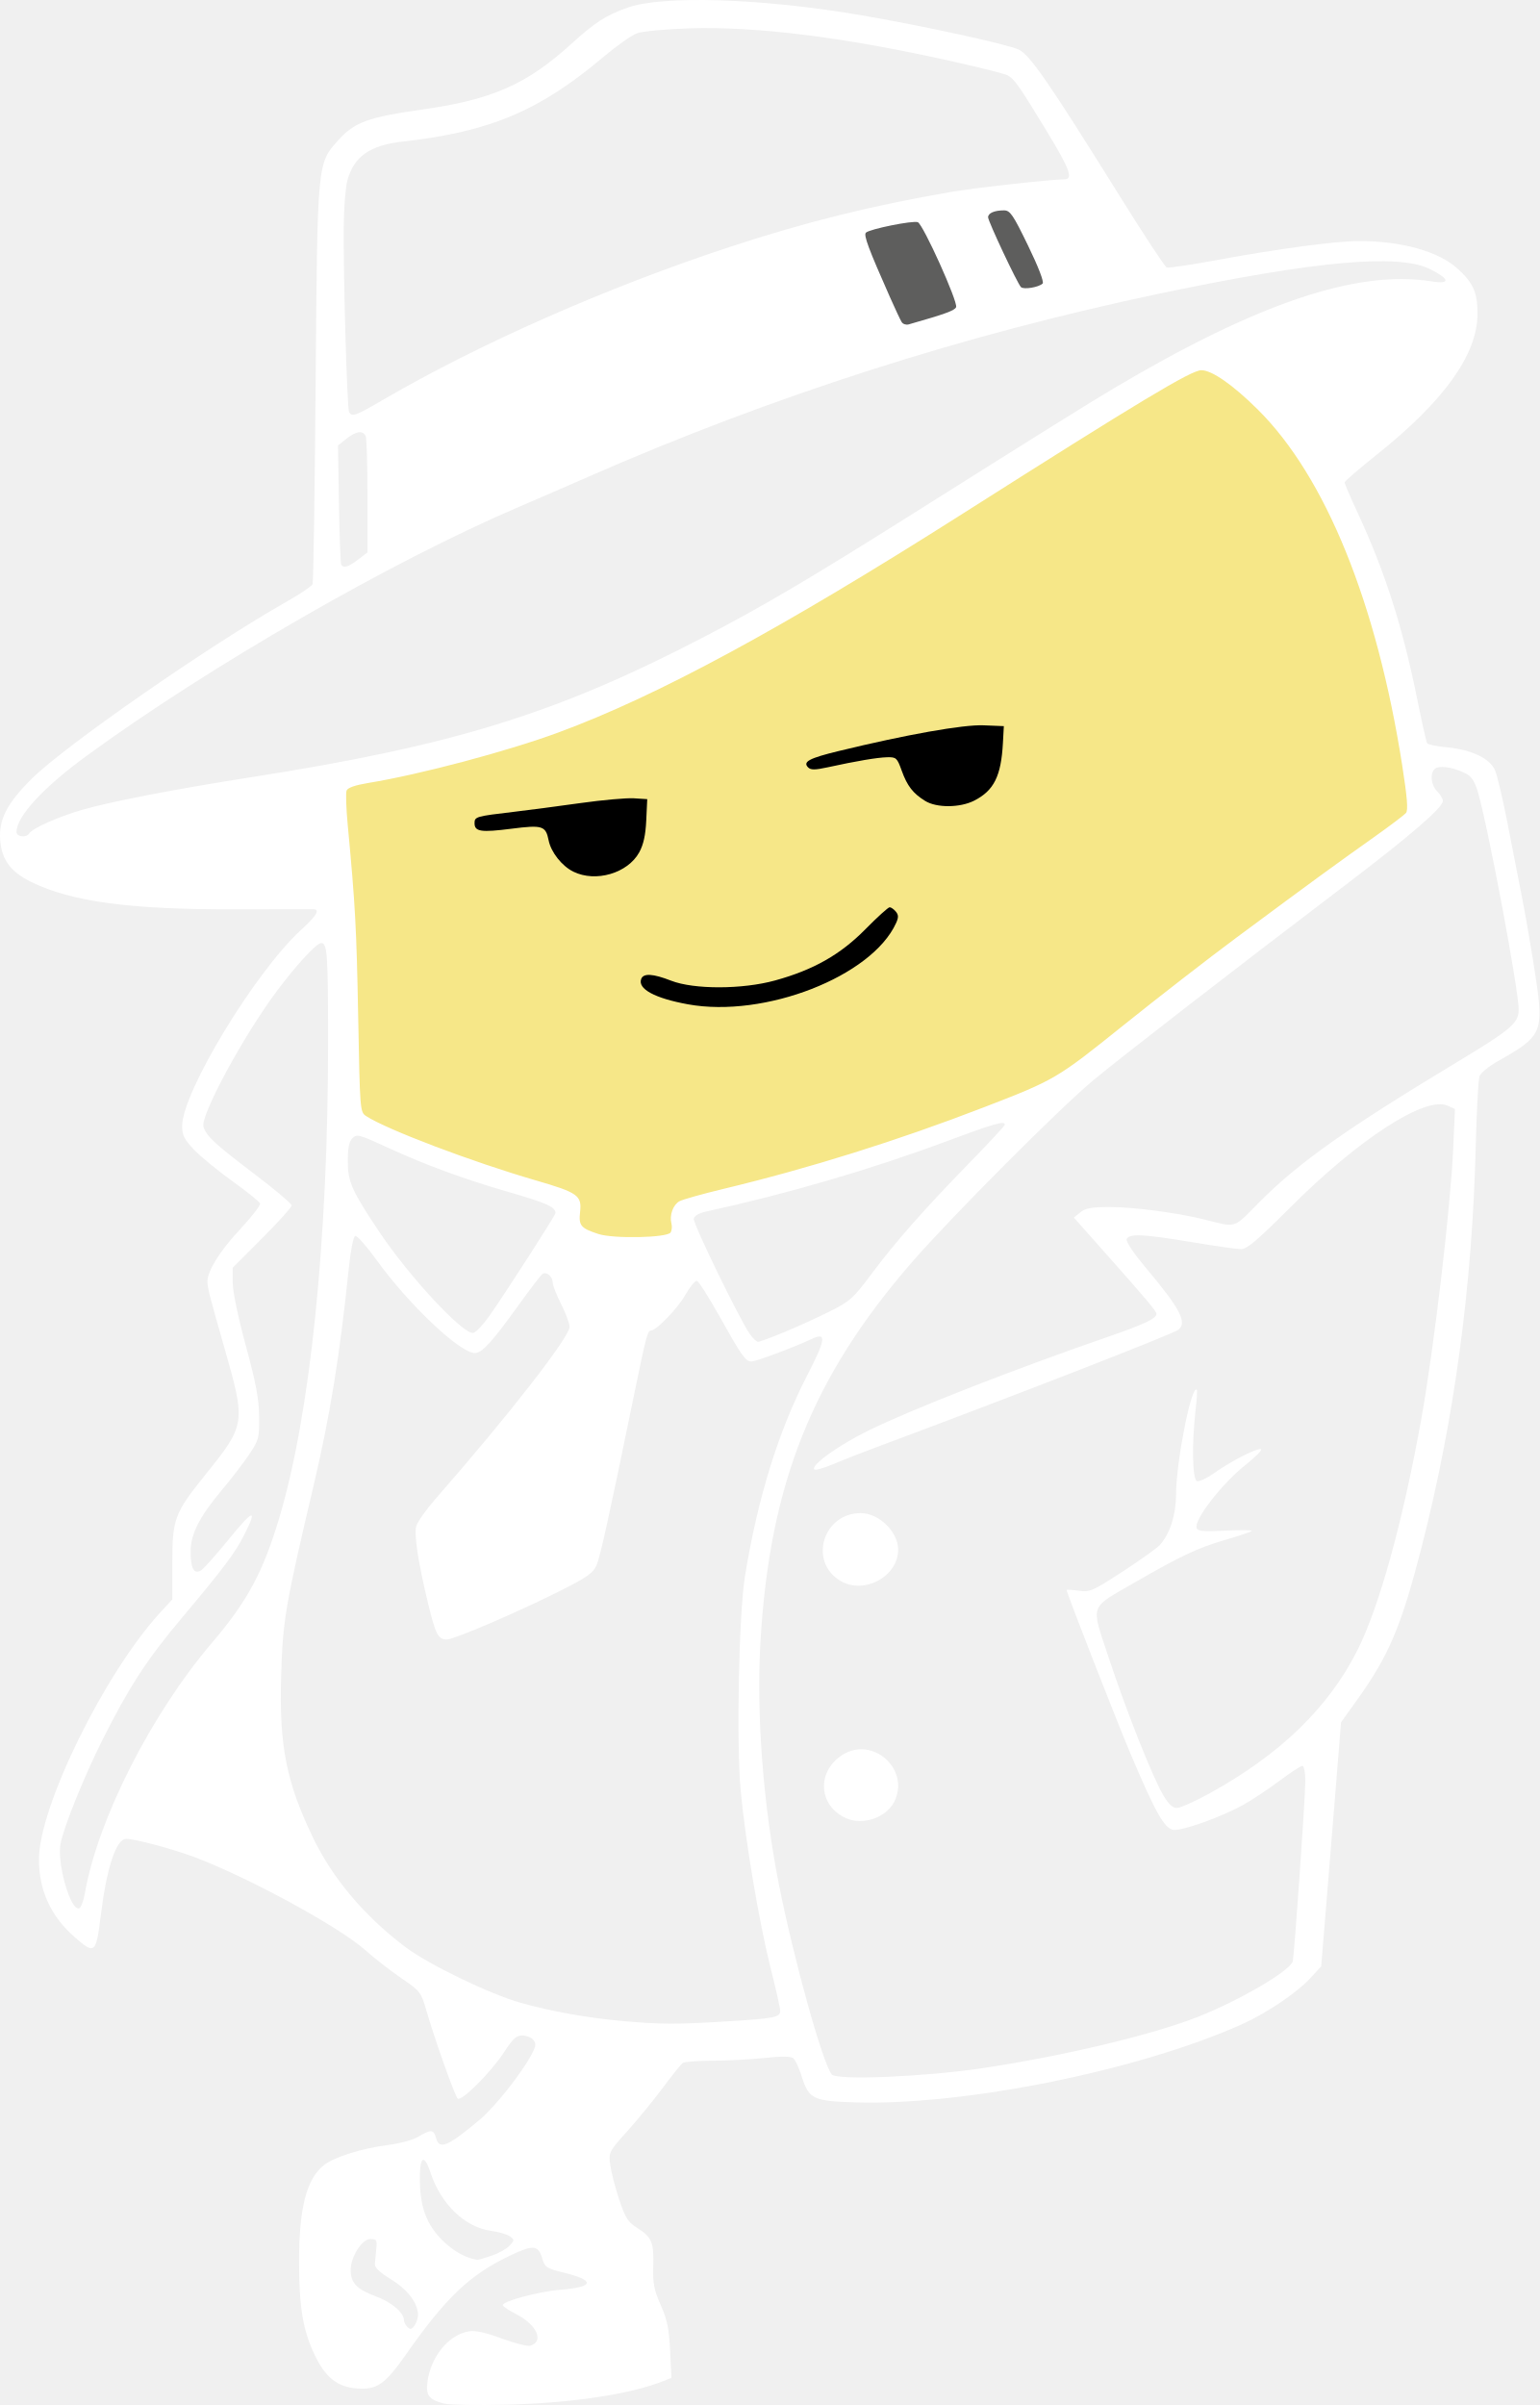
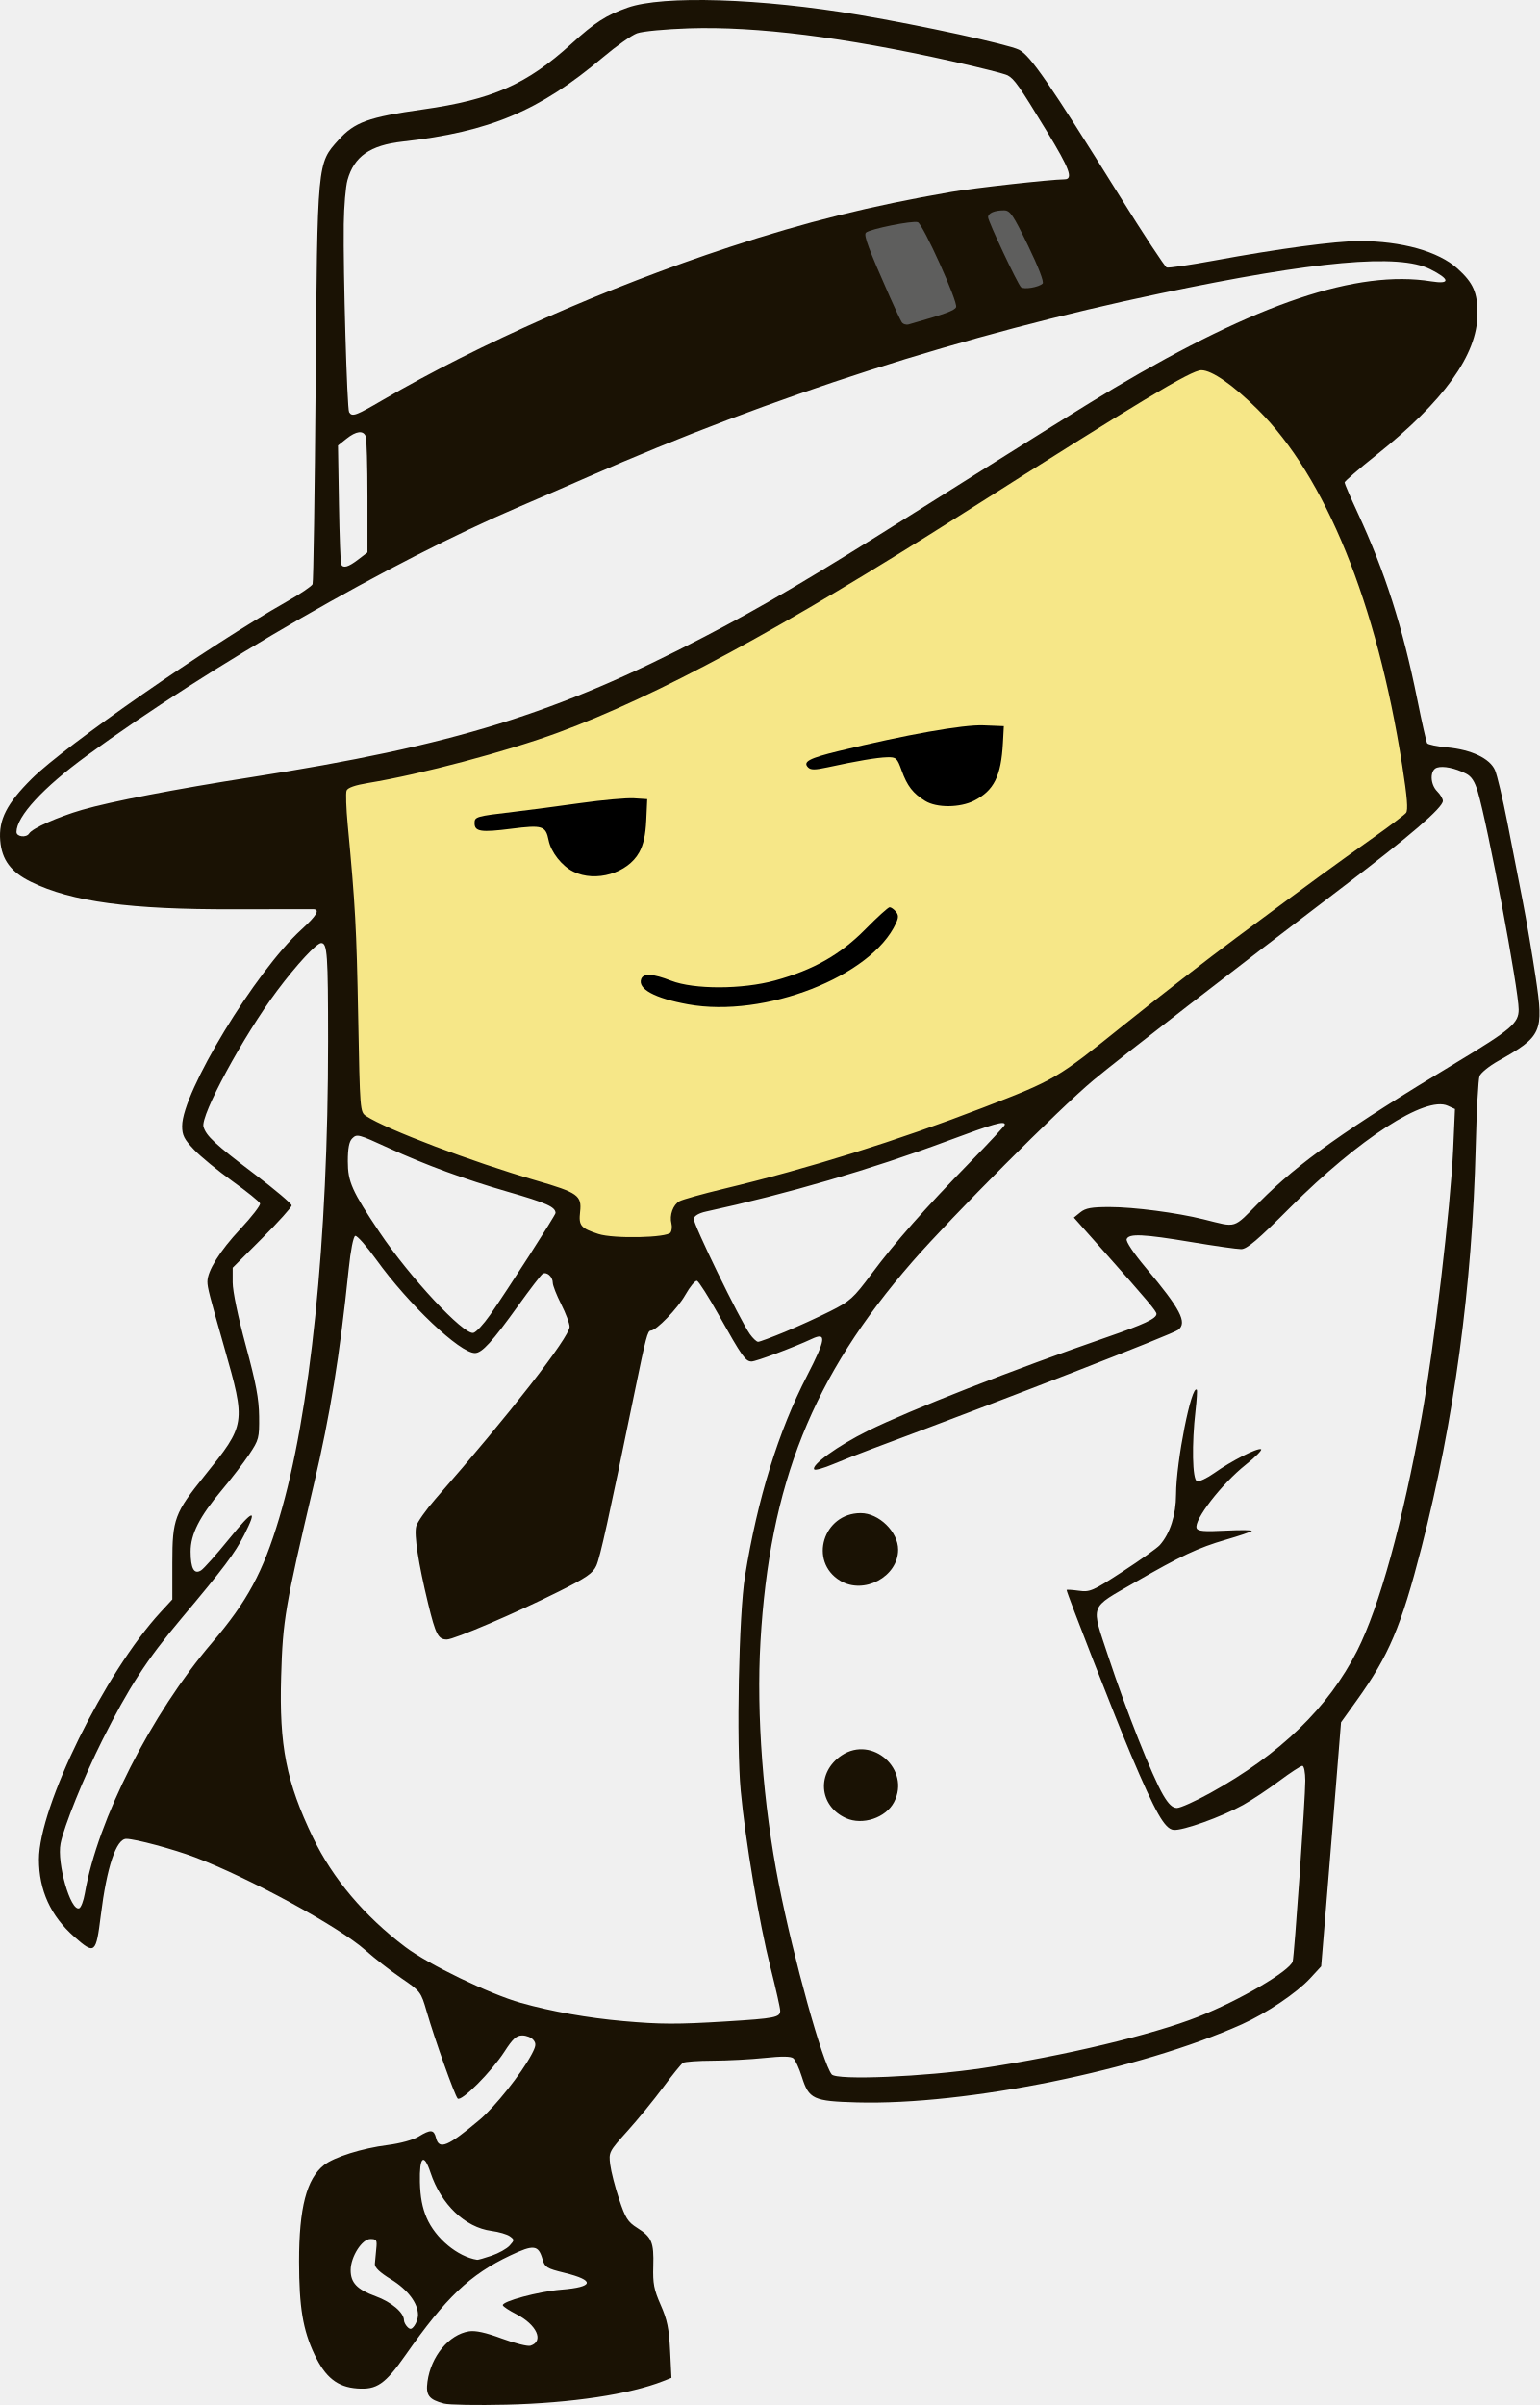
<svg xmlns="http://www.w3.org/2000/svg" version="1.1" id="svg1" width="731.059" height="1141.922" viewBox="0 0 731.059 1141.922">
  <defs id="defs1" />
  <g id="g1" transform="translate(1068.784,-2780.653)">
    <g id="g26" style="display:inline" transform="translate(-2088.077,-339.0831)">
      <path style="display:inline;fill:#f6e788;fill-opacity:1" d="m 1175.149,3487.11 c 0,0 7.008,53.214 8.955,80.329 1.947,27.115 2.724,82.36 2.724,82.36 0,0 30.088,16.196 47.301,22.805 17.213,6.609 55.98,16.848 55.98,16.848 v 15.677 c 0,0 16.155,8.22 26.498,8.977 10.343,0.757 35.561,-4.435 35.561,-4.435 l -5.739,-14.19 c 0,0 56.676,-14.258 85.605,-23.088 28.929,-8.83 86.977,-30.387 86.977,-30.387 0,0 59.509,-46.486 89.136,-69.317 29.628,-22.831 88.63,-67.666 88.63,-67.666 0,0 -13.858,-92.357 -29.7,-130.18 -15.842,-37.823 -67.352,-91.536 -67.352,-91.536 0,0 -49.014,25.685 -103.551,59.481 -54.537,33.797 -133.888,83.817 -167.656,99.392 -68.992,31.824 -153.37,44.931 -153.37,44.931 z" id="path26-9" />
-       <path style="display:inline;fill:#ffffff" d="m 1230.128,4260.984 c -7.192,-1.877 -8.733,-3.925 -7.842,-10.421 1.649,-12.031 10.18,-22.368 19.71,-23.883 3.078,-0.489 7.917,0.572 15.637,3.43 6.149,2.276 12.243,3.801 13.543,3.388 6.6,-2.095 3.02,-9.992 -6.801,-15.004 -3.257,-1.662 -6.095,-3.53 -6.305,-4.15 -0.631,-1.857 16.993,-6.595 27.688,-7.444 15.662,-1.244 16.267,-4.397 1.537,-8.007 -8.341,-2.044 -9.29,-2.625 -10.355,-6.341 -1.987,-6.929 -4.162,-7.191 -15.402,-1.858 -19.142,9.084 -30.521,19.913 -49.709,47.307 -9.67,13.806 -13.593,16.511 -22.947,15.821 -9.387,-0.693 -15.103,-5.241 -20.235,-16.101 -5.543,-11.732 -7.322,-22.44 -7.343,-44.205 -0.024,-25.373 3.574,-39.28 11.85,-45.789 4.812,-3.785 18.099,-7.963 30.19,-9.492 5.902,-0.746 12.102,-2.438 14.667,-4.001 5.795,-3.533 7.31,-3.421 8.323,0.615 1.46,5.819 5.543,4.122 20.685,-8.593 7.253,-6.091 19.851,-21.919 24.683,-31.011 2.155,-4.055 2.293,-5.205 0.837,-6.96 -0.96,-1.156 -3.321,-2.097 -5.248,-2.091 -2.796,0.01 -4.501,1.557 -8.445,7.667 -6.224,9.641 -20.585,24.023 -22.235,22.267 -1.43,-1.521 -10.865,-28.021 -14.728,-41.365 -2.678,-9.249 -2.896,-9.535 -12.038,-15.781 -5.121,-3.499 -12.812,-9.486 -17.091,-13.304 -12.376,-11.043 -55.474,-34.518 -81.031,-44.138 -10.256,-3.86 -28.294,-8.69 -32.456,-8.69 -4.802,0 -9.269,13.399 -12.107,36.317 -2.271,18.34 -2.816,18.777 -12.641,10.128 -11.146,-9.811 -16.731,-22.051 -16.731,-36.666 0,-25.099 31.275,-88.678 57.762,-117.425 l 5.571,-6.047 v -17.487 c 0,-20.648 1.079,-23.55 15.35,-41.285 19.592,-24.347 19.641,-24.673 9.322,-60.869 -7.069,-24.793 -8.005,-28.442 -8.005,-31.203 0,-5.179 5.887,-14.61 15.613,-25.009 5.444,-5.822 9.666,-11.286 9.38,-12.142 -0.285,-0.856 -6.176,-5.609 -13.089,-10.563 -6.914,-4.954 -15.12,-11.689 -18.237,-14.967 -4.706,-4.95 -5.667,-6.854 -5.667,-11.232 0,-16.041 34.694,-73.236 56.529,-93.193 7.361,-6.727 9.077,-9.616 5.804,-9.769 -0.917,-0.043 -17.867,-0.026 -37.667,0.038 -49.478,0.16 -77.152,-3.574 -96.416,-13.006 -9.59,-4.696 -13.879,-10.447 -14.64,-19.636 -0.818,-9.862 3.118,-17.578 14.966,-29.341 15.855,-15.741 84.311,-63.291 121.037,-84.073 6.388,-3.615 11.932,-7.356 12.321,-8.315 0.389,-0.959 1.041,-43.559 1.449,-94.667 0.849,-106.341 0.722,-104.971 10.829,-116.212 7.631,-8.487 14.215,-10.877 39.999,-14.515 32.974,-4.653 49.495,-11.937 70.544,-31.099 11.256,-10.247 16.41,-13.569 26.776,-17.257 16.633,-5.918 63.425,-4.447 109.915,3.455 29.972,5.095 70.7,13.957 75.887,16.513 5.365,2.644 14.314,15.629 47.666,69.168 11.527,18.504 21.66,33.913 22.517,34.242 0.857,0.329 11.067,-1.158 22.688,-3.305 30.134,-5.566 57.559,-9.249 68.785,-9.238 20.144,0.021 37.59,4.906 46.605,13.051 7.548,6.819 9.57,11.439 9.511,21.729 -0.11,19.191 -15.985,41.283 -47.973,66.761 -8.323,6.629 -15.133,12.517 -15.133,13.085 0,0.568 2.745,6.947 6.101,14.176 13.104,28.233 21.449,54.324 28.41,88.826 2.179,10.8 4.286,20.162 4.683,20.803 0.396,0.641 4.719,1.54 9.606,1.996 11.392,1.064 20.136,5.218 22.593,10.732 1.021,2.291 3.672,13.465 5.893,24.832 2.22,11.367 5.498,28.167 7.284,37.333 1.786,9.167 4.568,25.501 6.181,36.299 3.892,26.043 3.019,27.985 -17.854,39.708 -4.274,2.4 -8.243,5.63 -8.82,7.178 -0.577,1.548 -1.392,16.614 -1.811,33.481 -1.651,66.532 -10.234,129.952 -25.768,190.42 -9.608,37.398 -15.461,51.23 -30.617,72.355 l -7.572,10.553 -2.412,30.003 c -1.327,16.502 -3.448,42.577 -4.714,57.944 l -2.302,27.942 -5.257,5.703 c -6.321,6.857 -20.751,16.569 -32.354,21.775 -48.601,21.806 -131.003,38.529 -182.857,37.109 -20.735,-0.568 -22.787,-1.522 -26.141,-12.164 -1.274,-4.043 -3.089,-7.992 -4.032,-8.774 -1.185,-0.984 -5.396,-1.036 -13.644,-0.168 -6.561,0.69 -17.63,1.275 -24.596,1.299 -6.967,0.024 -13.349,0.485 -14.182,1.024 -0.833,0.539 -5.072,5.78 -9.419,11.646 -4.347,5.867 -11.95,15.167 -16.894,20.667 -8.836,9.829 -8.977,10.103 -8.236,16 0.415,3.3 2.308,10.68 4.207,16.4 2.99,9.003 4.144,10.836 8.598,13.647 6.957,4.392 7.981,6.831 7.645,18.206 -0.243,8.213 0.313,11.112 3.534,18.414 3.083,6.989 3.946,11.176 4.461,21.633 l 0.639,12.966 -3.843,1.521 c -15.886,6.285 -43.702,10.469 -74.51,11.206 -13.933,0.333 -27.28,0.098 -29.659,-0.522 z m -12.341,-42.078 c 0,-5.59 -4.875,-12.024 -12.798,-16.893 -5.367,-3.298 -7.812,-5.63 -7.692,-7.333 0.097,-1.374 0.397,-4.598 0.667,-7.165 0.442,-4.205 0.165,-4.667 -2.8,-4.667 -3.969,0 -9.32,8.411 -9.354,14.703 -0.033,6.061 2.994,9.247 11.855,12.478 7.513,2.74 13.457,7.774 13.457,11.399 0,0.854 0.742,2.296 1.649,3.202 1.31,1.31 1.995,1.175 3.333,-0.655 0.926,-1.267 1.685,-3.548 1.685,-5.07 z m 34.961,-28.137 c 3.357,-1.144 7.205,-3.298 8.553,-4.787 2.33,-2.575 2.336,-2.792 0.11,-4.419 -1.287,-0.941 -5.239,-2.096 -8.783,-2.566 -12.497,-1.658 -23.887,-12.565 -28.909,-27.684 -3.176,-9.563 -5.316,-7.636 -5.031,4.531 0.164,7.003 1.131,12.137 3.186,16.913 4.206,9.778 14.694,18.502 24.008,19.971 0.419,0.066 3.509,-0.816 6.865,-1.959 z m 233.156,-89.054 c 38.518,-5.772 80.729,-15.836 102.362,-24.406 19.733,-7.817 43.346,-21.621 44.867,-26.229 0.751,-2.277 6.016,-77.634 6.001,-85.898 -0.01,-3.913 -0.62,-7 -1.388,-7 -0.756,0 -5.707,3.233 -11,7.184 -5.293,3.951 -12.997,9.065 -17.12,11.364 -10.115,5.641 -28.817,12.346 -33.06,11.852 -4.231,-0.492 -8.462,-7.952 -20.201,-35.613 -6.903,-16.265 -30.576,-76.873 -30.576,-78.28 0,-0.251 2.575,-0.104 5.723,0.328 5.405,0.741 6.573,0.231 21,-9.167 8.402,-5.473 16.294,-11.099 17.537,-12.501 4.863,-5.485 7.681,-14.268 7.711,-24.035 0.048,-15.666 7.373,-52.58 9.857,-49.671 0.253,0.296 -0.024,4.738 -0.616,9.871 -1.823,15.828 -1.493,32.642 0.657,33.467 1.028,0.394 4.778,-1.354 8.333,-3.885 7.971,-5.675 20.184,-11.898 22.097,-11.26 0.782,0.261 -2.48,3.578 -7.248,7.372 -11.413,9.082 -24.762,26.328 -23.308,30.115 0.554,1.444 3.473,1.692 13.813,1.174 7.211,-0.361 12.774,-0.293 12.363,0.15 -0.411,0.444 -5.989,2.325 -12.396,4.182 -13.015,3.772 -21.361,7.688 -43.008,20.185 -22.096,12.755 -21.084,9.9 -12.609,35.577 8.326,25.225 20.767,56.621 25.924,65.421 2.568,4.382 4.468,6.169 6.559,6.169 1.619,0 8.745,-3.205 15.835,-7.122 33.184,-18.335 56.07,-40.496 69.752,-67.544 10.523,-20.803 21.699,-61.276 30.559,-110.667 5.92,-33.004 13.794,-99.846 15.031,-127.602 l 0.844,-18.935 -3.427,-1.561 c -10.527,-4.796 -42.069,15.569 -74.792,48.291 -15.547,15.546 -20.568,19.807 -23.333,19.803 -1.938,0 -12.492,-1.503 -23.454,-3.333 -23.001,-3.841 -29.836,-4.156 -30.884,-1.423 -0.434,1.131 3.282,6.685 9.143,13.667 16.397,19.532 19.753,25.964 15.339,29.399 -2.705,2.105 -80.912,32.501 -145.385,56.506 -5.712,2.127 -14.027,5.399 -18.478,7.273 -4.451,1.873 -8.478,3.011 -8.948,2.529 -1.853,-1.9 11.19,-11.308 25.454,-18.359 20.042,-9.908 69.071,-29.109 113.69,-44.524 17.481,-6.039 23.333,-8.794 23.333,-10.983 0,-1.299 -4.074,-6.138 -25.279,-30.026 l -13.945,-15.71 3.093,-2.505 c 2.462,-1.994 5.306,-2.503 13.945,-2.497 11.457,0.01 31.785,2.666 44.555,5.826 16.143,3.994 13.683,4.758 26.598,-8.254 18.509,-18.648 41.001,-34.582 93.426,-66.189 26.13,-15.754 29.607,-18.711 29.607,-25.177 0,-9.386 -14.626,-87.278 -19.419,-103.418 -1.463,-4.926 -3.001,-7.276 -5.63,-8.6 -5.189,-2.613 -10.779,-3.764 -13.731,-2.827 -3.447,1.094 -3.38,7.804 0.113,11.297 1.467,1.467 2.667,3.498 2.667,4.514 0,3.193 -15.675,16.68 -47.368,40.755 -50.885,38.654 -105.91,81.264 -118.632,91.865 -16.12,13.433 -67.242,64.709 -85.94,86.2 -47.441,54.525 -67.777,105.408 -72.112,180.439 -1.986,34.367 1.254,77.152 8.699,114.894 7.001,35.491 20.802,85.169 25.145,90.514 2.339,2.879 44.165,1.139 71.658,-2.981 z m -64.896,-118.7 c -12.999,-5.855 -14.08,-21.785 -2.023,-29.816 14.507,-9.662 32.869,6.717 24.871,22.184 -3.873,7.49 -14.949,11.19 -22.848,7.632 z m -2.822,-112.779 c -15.016,-9.156 -7.998,-32.054 9.824,-32.054 8.663,0 17.778,8.887 17.778,17.333 0,12.884 -16.33,21.593 -27.602,14.721 z m -53.898,209.281 c 23.032,-1.417 25.503,-1.911 25.491,-5.092 0,-1.234 -2.064,-10.385 -4.575,-20.336 -5.404,-21.41 -11.991,-60.477 -14.185,-84.127 -2.105,-22.689 -0.886,-83.761 2.031,-101.78 5.981,-36.944 15.842,-68.794 29.495,-95.273 8.94,-17.338 9.391,-20.788 2.278,-17.451 -8.405,3.943 -26.509,10.724 -28.631,10.724 -2.876,0 -4.527,-2.333 -15.494,-21.889 -4.901,-8.739 -9.589,-16.115 -10.417,-16.391 -0.829,-0.276 -3.338,2.742 -5.575,6.707 -3.602,6.382 -13.779,16.907 -16.349,16.907 -1.542,0 -2.329,2.993 -7.829,29.805 -12.244,59.688 -16.236,77.772 -18.065,81.834 -1.605,3.562 -4.651,5.663 -17.641,12.166 -20.437,10.231 -49.908,22.862 -53.342,22.862 -4.107,0 -5.336,-2.356 -8.895,-17.054 -4.659,-19.242 -6.702,-32.489 -5.655,-36.663 0.497,-1.981 4.644,-7.872 9.214,-13.091 34.664,-39.583 63.655,-76.803 63.626,-81.688 -0.01,-1.56 -1.809,-6.372 -4,-10.692 -2.191,-4.32 -3.983,-8.897 -3.983,-10.17 0,-2.89 -2.947,-5.466 -4.841,-4.232 -0.78,0.508 -5.984,7.283 -11.565,15.055 -12.381,17.244 -17.211,22.536 -20.567,22.536 -7.146,0 -31.567,-23.137 -46.863,-44.399 -4.642,-6.452 -9.128,-11.505 -9.969,-11.228 -0.9,0.297 -2.176,6.766 -3.104,15.732 -4.275,41.327 -8.831,69.471 -16.573,102.368 -13.688,58.162 -14.724,64.249 -15.507,91.072 -0.961,32.945 2.437,50.157 15.089,76.454 9.384,19.503 24.38,37.276 43.898,52.026 10.944,8.27 40.076,22.356 54.795,26.494 14.629,4.113 31.776,7.166 48.674,8.667 17.607,1.564 25.638,1.588 49.032,0.149 z m -304.701,-60.768 c 6.026,-34.935 31.545,-85.245 60.359,-118.998 16.767,-19.641 24.232,-33.482 31.931,-59.204 14.784,-49.394 23.225,-131.708 23.212,-226.366 -0.01,-41.539 -0.365,-46.667 -3.275,-46.667 -2.196,0 -11.676,10.25 -20.964,22.667 -16.002,21.392 -36.511,59.316 -34.923,64.575 1.33,4.404 5.409,8.184 24.193,22.42 9.717,7.364 17.667,14.08 17.667,14.925 0,0.845 -6.3,7.843 -14,15.553 l -14,14.017 v 6.998 c 0,4.163 2.518,16.285 6.216,29.922 4.849,17.883 6.242,25.294 6.333,33.704 0.111,10.255 -0.118,11.131 -4.705,18 -2.652,3.971 -8.508,11.602 -13.014,16.958 -10.591,12.591 -14.837,20.966 -14.81,29.218 0.026,8.033 1.643,10.95 4.942,8.912 1.304,-0.806 7.321,-7.56 13.371,-15.01 11.489,-14.148 13.677,-14.707 7.116,-1.82 -4.442,8.725 -9.624,15.616 -29.898,39.757 -16.389,19.515 -24.898,32.62 -37.462,57.693 -8.693,17.348 -18.239,40.98 -19.819,49.065 -1.816,9.293 4.709,32.102 8.802,30.767 0.877,-0.286 2.105,-3.475 2.728,-7.087 z m 332.371,-266.6 c 6.244,-2.585 15.96,-7.016 21.591,-9.848 9.418,-4.735 10.985,-6.149 19.546,-17.634 11.341,-15.214 25.347,-31.088 46.988,-53.255 9.004,-9.223 16.371,-17.173 16.371,-17.667 0,-1.98 -5.117,-0.531 -27.263,7.724 -36.19,13.489 -75.929,25.112 -114.723,33.554 -3.261,0.71 -5.482,2.01 -5.739,3.36 -0.424,2.224 21.837,48.008 26.644,54.798 1.428,2.017 3.189,3.667 3.914,3.667 0.725,0 6.427,-2.115 12.671,-4.699 z m -140.012,-7.978 c 8.253,-11.833 31.178,-47.508 31.154,-48.481 -0.07,-2.898 -4.333,-4.794 -22.719,-10.101 -20.527,-5.925 -38.94,-12.686 -56.53,-20.758 -14.497,-6.653 -15.058,-6.798 -17.352,-4.504 -1.425,1.425 -2.045,4.714 -2.045,10.842 0,9.722 1.957,14.09 15.088,33.679 14.282,21.306 39.781,48.67 44.504,47.761 1.28,-0.246 4.835,-4.043 7.9,-8.438 z m 85.801,-39.257 c 0.576,-0.932 0.753,-2.818 0.394,-4.192 -1.041,-3.98 0.771,-9.001 3.84,-10.644 1.556,-0.833 10.999,-3.476 20.984,-5.875 40.707,-9.778 82.513,-22.872 123.316,-38.623 34.101,-13.164 34.791,-13.569 66.643,-39.152 16.28,-13.076 40.384,-31.77 53.565,-41.542 36.798,-27.282 46.177,-34.132 65.487,-47.825 7.437,-5.274 14.176,-10.378 14.976,-11.342 1.064,-1.282 0.579,-7.348 -1.807,-22.585 -12.072,-77.101 -36.41,-137.053 -68.593,-168.965 -11.809,-11.709 -21.778,-18.654 -26.777,-18.654 -4.786,0 -28.921,14.507 -113.32,68.114 -86.179,54.737 -144.988,86.56 -192,103.893 -24.354,8.979 -65.539,19.918 -90.23,23.965 -6.336,1.038 -9.832,2.266 -10.358,3.637 -0.437,1.138 -0.193,8.442 0.541,16.23 3.592,38.112 4.187,49.015 4.971,91.085 0.834,44.735 0.88,45.323 3.773,47.219 9.707,6.36 50.382,21.776 80.636,30.562 19.92,5.784 21.846,7.156 20.97,14.934 -0.734,6.512 0.287,7.749 8.655,10.484 7.252,2.37 32.755,1.833 34.335,-0.723 z m -304.61,-189.424 c 1.531,-2.477 13.672,-7.896 25.135,-11.218 13.685,-3.966 44.239,-9.867 80.183,-15.486 96.287,-15.053 145.113,-30.175 215.229,-66.663 28.291,-14.722 50.482,-27.822 100.105,-59.092 59.194,-37.301 82.394,-51.775 94.667,-59.056 67.98,-40.333 115.354,-56.276 150.493,-50.647 9.195,1.473 8.957,-1.024 -0.553,-5.794 -14.913,-7.48 -54.287,-3.944 -127.94,11.492 -93.299,19.552 -184.652,48.831 -272,87.175 -10.267,4.507 -24.967,10.884 -32.667,14.172 -60.463,25.814 -147.184,75.741 -205.333,118.213 -20.708,15.125 -33.333,28.84 -33.333,36.21 0,2.288 4.696,2.83 6.016,0.694 z m 156.192,-130.042 4.459,-3.401 v -26.49 c 0,-14.569 -0.364,-27.439 -0.809,-28.599 -1.154,-3.008 -4.563,-2.598 -9.191,1.105 l -4,3.201 0.462,27.793 c 0.254,15.286 0.739,28.242 1.079,28.793 1.097,1.778 3.446,1.073 8.001,-2.401 z m 11.591,-75.717 c 45.896,-26.777 106.607,-53.555 164.868,-72.719 36.163,-11.895 66.986,-19.555 105.304,-26.169 10.951,-1.89 46.921,-5.887 53.696,-5.966 4.274,-0.05 2.478,-4.917 -8.438,-22.865 -13.107,-21.55 -15.379,-24.791 -18.578,-26.504 -1.373,-0.735 -13.254,-3.739 -26.401,-6.675 -51.358,-11.47 -92.837,-16.661 -124.917,-15.633 -11.188,0.358 -22.056,1.39 -24.667,2.341 -2.567,0.935 -9.767,6.006 -16,11.268 -30.322,25.598 -53.803,35.487 -95.333,40.152 -15.444,1.735 -23.02,7.029 -26.162,18.283 -0.861,3.083 -1.654,12.506 -1.763,20.939 -0.296,22.91 1.552,87.653 2.548,89.263 1.432,2.318 3.113,1.711 15.842,-5.715 z" id="path19-2" />
+       <path style="display:inline;fill:#1A1204" d="m 1230.128,4260.984 c -7.192,-1.877 -8.733,-3.925 -7.842,-10.421 1.649,-12.031 10.18,-22.368 19.71,-23.883 3.078,-0.489 7.917,0.572 15.637,3.43 6.149,2.276 12.243,3.801 13.543,3.388 6.6,-2.095 3.02,-9.992 -6.801,-15.004 -3.257,-1.662 -6.095,-3.53 -6.305,-4.15 -0.631,-1.857 16.993,-6.595 27.688,-7.444 15.662,-1.244 16.267,-4.397 1.537,-8.007 -8.341,-2.044 -9.29,-2.625 -10.355,-6.341 -1.987,-6.929 -4.162,-7.191 -15.402,-1.858 -19.142,9.084 -30.521,19.913 -49.709,47.307 -9.67,13.806 -13.593,16.511 -22.947,15.821 -9.387,-0.693 -15.103,-5.241 -20.235,-16.101 -5.543,-11.732 -7.322,-22.44 -7.343,-44.205 -0.024,-25.373 3.574,-39.28 11.85,-45.789 4.812,-3.785 18.099,-7.963 30.19,-9.492 5.902,-0.746 12.102,-2.438 14.667,-4.001 5.795,-3.533 7.31,-3.421 8.323,0.615 1.46,5.819 5.543,4.122 20.685,-8.593 7.253,-6.091 19.851,-21.919 24.683,-31.011 2.155,-4.055 2.293,-5.205 0.837,-6.96 -0.96,-1.156 -3.321,-2.097 -5.248,-2.091 -2.796,0.01 -4.501,1.557 -8.445,7.667 -6.224,9.641 -20.585,24.023 -22.235,22.267 -1.43,-1.521 -10.865,-28.021 -14.728,-41.365 -2.678,-9.249 -2.896,-9.535 -12.038,-15.781 -5.121,-3.499 -12.812,-9.486 -17.091,-13.304 -12.376,-11.043 -55.474,-34.518 -81.031,-44.138 -10.256,-3.86 -28.294,-8.69 -32.456,-8.69 -4.802,0 -9.269,13.399 -12.107,36.317 -2.271,18.34 -2.816,18.777 -12.641,10.128 -11.146,-9.811 -16.731,-22.051 -16.731,-36.666 0,-25.099 31.275,-88.678 57.762,-117.425 l 5.571,-6.047 v -17.487 c 0,-20.648 1.079,-23.55 15.35,-41.285 19.592,-24.347 19.641,-24.673 9.322,-60.869 -7.069,-24.793 -8.005,-28.442 -8.005,-31.203 0,-5.179 5.887,-14.61 15.613,-25.009 5.444,-5.822 9.666,-11.286 9.38,-12.142 -0.285,-0.856 -6.176,-5.609 -13.089,-10.563 -6.914,-4.954 -15.12,-11.689 -18.237,-14.967 -4.706,-4.95 -5.667,-6.854 -5.667,-11.232 0,-16.041 34.694,-73.236 56.529,-93.193 7.361,-6.727 9.077,-9.616 5.804,-9.769 -0.917,-0.043 -17.867,-0.026 -37.667,0.038 -49.478,0.16 -77.152,-3.574 -96.416,-13.006 -9.59,-4.696 -13.879,-10.447 -14.64,-19.636 -0.818,-9.862 3.118,-17.578 14.966,-29.341 15.855,-15.741 84.311,-63.291 121.037,-84.073 6.388,-3.615 11.932,-7.356 12.321,-8.315 0.389,-0.959 1.041,-43.559 1.449,-94.667 0.849,-106.341 0.722,-104.971 10.829,-116.212 7.631,-8.487 14.215,-10.877 39.999,-14.515 32.974,-4.653 49.495,-11.937 70.544,-31.099 11.256,-10.247 16.41,-13.569 26.776,-17.257 16.633,-5.918 63.425,-4.447 109.915,3.455 29.972,5.095 70.7,13.957 75.887,16.513 5.365,2.644 14.314,15.629 47.666,69.168 11.527,18.504 21.66,33.913 22.517,34.242 0.857,0.329 11.067,-1.158 22.688,-3.305 30.134,-5.566 57.559,-9.249 68.785,-9.238 20.144,0.021 37.59,4.906 46.605,13.051 7.548,6.819 9.57,11.439 9.511,21.729 -0.11,19.191 -15.985,41.283 -47.973,66.761 -8.323,6.629 -15.133,12.517 -15.133,13.085 0,0.568 2.745,6.947 6.101,14.176 13.104,28.233 21.449,54.324 28.41,88.826 2.179,10.8 4.286,20.162 4.683,20.803 0.396,0.641 4.719,1.54 9.606,1.996 11.392,1.064 20.136,5.218 22.593,10.732 1.021,2.291 3.672,13.465 5.893,24.832 2.22,11.367 5.498,28.167 7.284,37.333 1.786,9.167 4.568,25.501 6.181,36.299 3.892,26.043 3.019,27.985 -17.854,39.708 -4.274,2.4 -8.243,5.63 -8.82,7.178 -0.577,1.548 -1.392,16.614 -1.811,33.481 -1.651,66.532 -10.234,129.952 -25.768,190.42 -9.608,37.398 -15.461,51.23 -30.617,72.355 l -7.572,10.553 -2.412,30.003 c -1.327,16.502 -3.448,42.577 -4.714,57.944 l -2.302,27.942 -5.257,5.703 c -6.321,6.857 -20.751,16.569 -32.354,21.775 -48.601,21.806 -131.003,38.529 -182.857,37.109 -20.735,-0.568 -22.787,-1.522 -26.141,-12.164 -1.274,-4.043 -3.089,-7.992 -4.032,-8.774 -1.185,-0.984 -5.396,-1.036 -13.644,-0.168 -6.561,0.69 -17.63,1.275 -24.596,1.299 -6.967,0.024 -13.349,0.485 -14.182,1.024 -0.833,0.539 -5.072,5.78 -9.419,11.646 -4.347,5.867 -11.95,15.167 -16.894,20.667 -8.836,9.829 -8.977,10.103 -8.236,16 0.415,3.3 2.308,10.68 4.207,16.4 2.99,9.003 4.144,10.836 8.598,13.647 6.957,4.392 7.981,6.831 7.645,18.206 -0.243,8.213 0.313,11.112 3.534,18.414 3.083,6.989 3.946,11.176 4.461,21.633 l 0.639,12.966 -3.843,1.521 c -15.886,6.285 -43.702,10.469 -74.51,11.206 -13.933,0.333 -27.28,0.098 -29.659,-0.522 z m -12.341,-42.078 c 0,-5.59 -4.875,-12.024 -12.798,-16.893 -5.367,-3.298 -7.812,-5.63 -7.692,-7.333 0.097,-1.374 0.397,-4.598 0.667,-7.165 0.442,-4.205 0.165,-4.667 -2.8,-4.667 -3.969,0 -9.32,8.411 -9.354,14.703 -0.033,6.061 2.994,9.247 11.855,12.478 7.513,2.74 13.457,7.774 13.457,11.399 0,0.854 0.742,2.296 1.649,3.202 1.31,1.31 1.995,1.175 3.333,-0.655 0.926,-1.267 1.685,-3.548 1.685,-5.07 z m 34.961,-28.137 c 3.357,-1.144 7.205,-3.298 8.553,-4.787 2.33,-2.575 2.336,-2.792 0.11,-4.419 -1.287,-0.941 -5.239,-2.096 -8.783,-2.566 -12.497,-1.658 -23.887,-12.565 -28.909,-27.684 -3.176,-9.563 -5.316,-7.636 -5.031,4.531 0.164,7.003 1.131,12.137 3.186,16.913 4.206,9.778 14.694,18.502 24.008,19.971 0.419,0.066 3.509,-0.816 6.865,-1.959 z m 233.156,-89.054 c 38.518,-5.772 80.729,-15.836 102.362,-24.406 19.733,-7.817 43.346,-21.621 44.867,-26.229 0.751,-2.277 6.016,-77.634 6.001,-85.898 -0.01,-3.913 -0.62,-7 -1.388,-7 -0.756,0 -5.707,3.233 -11,7.184 -5.293,3.951 -12.997,9.065 -17.12,11.364 -10.115,5.641 -28.817,12.346 -33.06,11.852 -4.231,-0.492 -8.462,-7.952 -20.201,-35.613 -6.903,-16.265 -30.576,-76.873 -30.576,-78.28 0,-0.251 2.575,-0.104 5.723,0.328 5.405,0.741 6.573,0.231 21,-9.167 8.402,-5.473 16.294,-11.099 17.537,-12.501 4.863,-5.485 7.681,-14.268 7.711,-24.035 0.048,-15.666 7.373,-52.58 9.857,-49.671 0.253,0.296 -0.024,4.738 -0.616,9.871 -1.823,15.828 -1.493,32.642 0.657,33.467 1.028,0.394 4.778,-1.354 8.333,-3.885 7.971,-5.675 20.184,-11.898 22.097,-11.26 0.782,0.261 -2.48,3.578 -7.248,7.372 -11.413,9.082 -24.762,26.328 -23.308,30.115 0.554,1.444 3.473,1.692 13.813,1.174 7.211,-0.361 12.774,-0.293 12.363,0.15 -0.411,0.444 -5.989,2.325 -12.396,4.182 -13.015,3.772 -21.361,7.688 -43.008,20.185 -22.096,12.755 -21.084,9.9 -12.609,35.577 8.326,25.225 20.767,56.621 25.924,65.421 2.568,4.382 4.468,6.169 6.559,6.169 1.619,0 8.745,-3.205 15.835,-7.122 33.184,-18.335 56.07,-40.496 69.752,-67.544 10.523,-20.803 21.699,-61.276 30.559,-110.667 5.92,-33.004 13.794,-99.846 15.031,-127.602 l 0.844,-18.935 -3.427,-1.561 c -10.527,-4.796 -42.069,15.569 -74.792,48.291 -15.547,15.546 -20.568,19.807 -23.333,19.803 -1.938,0 -12.492,-1.503 -23.454,-3.333 -23.001,-3.841 -29.836,-4.156 -30.884,-1.423 -0.434,1.131 3.282,6.685 9.143,13.667 16.397,19.532 19.753,25.964 15.339,29.399 -2.705,2.105 -80.912,32.501 -145.385,56.506 -5.712,2.127 -14.027,5.399 -18.478,7.273 -4.451,1.873 -8.478,3.011 -8.948,2.529 -1.853,-1.9 11.19,-11.308 25.454,-18.359 20.042,-9.908 69.071,-29.109 113.69,-44.524 17.481,-6.039 23.333,-8.794 23.333,-10.983 0,-1.299 -4.074,-6.138 -25.279,-30.026 l -13.945,-15.71 3.093,-2.505 c 2.462,-1.994 5.306,-2.503 13.945,-2.497 11.457,0.01 31.785,2.666 44.555,5.826 16.143,3.994 13.683,4.758 26.598,-8.254 18.509,-18.648 41.001,-34.582 93.426,-66.189 26.13,-15.754 29.607,-18.711 29.607,-25.177 0,-9.386 -14.626,-87.278 -19.419,-103.418 -1.463,-4.926 -3.001,-7.276 -5.63,-8.6 -5.189,-2.613 -10.779,-3.764 -13.731,-2.827 -3.447,1.094 -3.38,7.804 0.113,11.297 1.467,1.467 2.667,3.498 2.667,4.514 0,3.193 -15.675,16.68 -47.368,40.755 -50.885,38.654 -105.91,81.264 -118.632,91.865 -16.12,13.433 -67.242,64.709 -85.94,86.2 -47.441,54.525 -67.777,105.408 -72.112,180.439 -1.986,34.367 1.254,77.152 8.699,114.894 7.001,35.491 20.802,85.169 25.145,90.514 2.339,2.879 44.165,1.139 71.658,-2.981 z m -64.896,-118.7 c -12.999,-5.855 -14.08,-21.785 -2.023,-29.816 14.507,-9.662 32.869,6.717 24.871,22.184 -3.873,7.49 -14.949,11.19 -22.848,7.632 z m -2.822,-112.779 c -15.016,-9.156 -7.998,-32.054 9.824,-32.054 8.663,0 17.778,8.887 17.778,17.333 0,12.884 -16.33,21.593 -27.602,14.721 z m -53.898,209.281 c 23.032,-1.417 25.503,-1.911 25.491,-5.092 0,-1.234 -2.064,-10.385 -4.575,-20.336 -5.404,-21.41 -11.991,-60.477 -14.185,-84.127 -2.105,-22.689 -0.886,-83.761 2.031,-101.78 5.981,-36.944 15.842,-68.794 29.495,-95.273 8.94,-17.338 9.391,-20.788 2.278,-17.451 -8.405,3.943 -26.509,10.724 -28.631,10.724 -2.876,0 -4.527,-2.333 -15.494,-21.889 -4.901,-8.739 -9.589,-16.115 -10.417,-16.391 -0.829,-0.276 -3.338,2.742 -5.575,6.707 -3.602,6.382 -13.779,16.907 -16.349,16.907 -1.542,0 -2.329,2.993 -7.829,29.805 -12.244,59.688 -16.236,77.772 -18.065,81.834 -1.605,3.562 -4.651,5.663 -17.641,12.166 -20.437,10.231 -49.908,22.862 -53.342,22.862 -4.107,0 -5.336,-2.356 -8.895,-17.054 -4.659,-19.242 -6.702,-32.489 -5.655,-36.663 0.497,-1.981 4.644,-7.872 9.214,-13.091 34.664,-39.583 63.655,-76.803 63.626,-81.688 -0.01,-1.56 -1.809,-6.372 -4,-10.692 -2.191,-4.32 -3.983,-8.897 -3.983,-10.17 0,-2.89 -2.947,-5.466 -4.841,-4.232 -0.78,0.508 -5.984,7.283 -11.565,15.055 -12.381,17.244 -17.211,22.536 -20.567,22.536 -7.146,0 -31.567,-23.137 -46.863,-44.399 -4.642,-6.452 -9.128,-11.505 -9.969,-11.228 -0.9,0.297 -2.176,6.766 -3.104,15.732 -4.275,41.327 -8.831,69.471 -16.573,102.368 -13.688,58.162 -14.724,64.249 -15.507,91.072 -0.961,32.945 2.437,50.157 15.089,76.454 9.384,19.503 24.38,37.276 43.898,52.026 10.944,8.27 40.076,22.356 54.795,26.494 14.629,4.113 31.776,7.166 48.674,8.667 17.607,1.564 25.638,1.588 49.032,0.149 z m -304.701,-60.768 c 6.026,-34.935 31.545,-85.245 60.359,-118.998 16.767,-19.641 24.232,-33.482 31.931,-59.204 14.784,-49.394 23.225,-131.708 23.212,-226.366 -0.01,-41.539 -0.365,-46.667 -3.275,-46.667 -2.196,0 -11.676,10.25 -20.964,22.667 -16.002,21.392 -36.511,59.316 -34.923,64.575 1.33,4.404 5.409,8.184 24.193,22.42 9.717,7.364 17.667,14.08 17.667,14.925 0,0.845 -6.3,7.843 -14,15.553 l -14,14.017 v 6.998 c 0,4.163 2.518,16.285 6.216,29.922 4.849,17.883 6.242,25.294 6.333,33.704 0.111,10.255 -0.118,11.131 -4.705,18 -2.652,3.971 -8.508,11.602 -13.014,16.958 -10.591,12.591 -14.837,20.966 -14.81,29.218 0.026,8.033 1.643,10.95 4.942,8.912 1.304,-0.806 7.321,-7.56 13.371,-15.01 11.489,-14.148 13.677,-14.707 7.116,-1.82 -4.442,8.725 -9.624,15.616 -29.898,39.757 -16.389,19.515 -24.898,32.62 -37.462,57.693 -8.693,17.348 -18.239,40.98 -19.819,49.065 -1.816,9.293 4.709,32.102 8.802,30.767 0.877,-0.286 2.105,-3.475 2.728,-7.087 z m 332.371,-266.6 c 6.244,-2.585 15.96,-7.016 21.591,-9.848 9.418,-4.735 10.985,-6.149 19.546,-17.634 11.341,-15.214 25.347,-31.088 46.988,-53.255 9.004,-9.223 16.371,-17.173 16.371,-17.667 0,-1.98 -5.117,-0.531 -27.263,7.724 -36.19,13.489 -75.929,25.112 -114.723,33.554 -3.261,0.71 -5.482,2.01 -5.739,3.36 -0.424,2.224 21.837,48.008 26.644,54.798 1.428,2.017 3.189,3.667 3.914,3.667 0.725,0 6.427,-2.115 12.671,-4.699 z m -140.012,-7.978 c 8.253,-11.833 31.178,-47.508 31.154,-48.481 -0.07,-2.898 -4.333,-4.794 -22.719,-10.101 -20.527,-5.925 -38.94,-12.686 -56.53,-20.758 -14.497,-6.653 -15.058,-6.798 -17.352,-4.504 -1.425,1.425 -2.045,4.714 -2.045,10.842 0,9.722 1.957,14.09 15.088,33.679 14.282,21.306 39.781,48.67 44.504,47.761 1.28,-0.246 4.835,-4.043 7.9,-8.438 z m 85.801,-39.257 c 0.576,-0.932 0.753,-2.818 0.394,-4.192 -1.041,-3.98 0.771,-9.001 3.84,-10.644 1.556,-0.833 10.999,-3.476 20.984,-5.875 40.707,-9.778 82.513,-22.872 123.316,-38.623 34.101,-13.164 34.791,-13.569 66.643,-39.152 16.28,-13.076 40.384,-31.77 53.565,-41.542 36.798,-27.282 46.177,-34.132 65.487,-47.825 7.437,-5.274 14.176,-10.378 14.976,-11.342 1.064,-1.282 0.579,-7.348 -1.807,-22.585 -12.072,-77.101 -36.41,-137.053 -68.593,-168.965 -11.809,-11.709 -21.778,-18.654 -26.777,-18.654 -4.786,0 -28.921,14.507 -113.32,68.114 -86.179,54.737 -144.988,86.56 -192,103.893 -24.354,8.979 -65.539,19.918 -90.23,23.965 -6.336,1.038 -9.832,2.266 -10.358,3.637 -0.437,1.138 -0.193,8.442 0.541,16.23 3.592,38.112 4.187,49.015 4.971,91.085 0.834,44.735 0.88,45.323 3.773,47.219 9.707,6.36 50.382,21.776 80.636,30.562 19.92,5.784 21.846,7.156 20.97,14.934 -0.734,6.512 0.287,7.749 8.655,10.484 7.252,2.37 32.755,1.833 34.335,-0.723 z m -304.61,-189.424 c 1.531,-2.477 13.672,-7.896 25.135,-11.218 13.685,-3.966 44.239,-9.867 80.183,-15.486 96.287,-15.053 145.113,-30.175 215.229,-66.663 28.291,-14.722 50.482,-27.822 100.105,-59.092 59.194,-37.301 82.394,-51.775 94.667,-59.056 67.98,-40.333 115.354,-56.276 150.493,-50.647 9.195,1.473 8.957,-1.024 -0.553,-5.794 -14.913,-7.48 -54.287,-3.944 -127.94,11.492 -93.299,19.552 -184.652,48.831 -272,87.175 -10.267,4.507 -24.967,10.884 -32.667,14.172 -60.463,25.814 -147.184,75.741 -205.333,118.213 -20.708,15.125 -33.333,28.84 -33.333,36.21 0,2.288 4.696,2.83 6.016,0.694 z m 156.192,-130.042 4.459,-3.401 v -26.49 c 0,-14.569 -0.364,-27.439 -0.809,-28.599 -1.154,-3.008 -4.563,-2.598 -9.191,1.105 l -4,3.201 0.462,27.793 c 0.254,15.286 0.739,28.242 1.079,28.793 1.097,1.778 3.446,1.073 8.001,-2.401 z m 11.591,-75.717 c 45.896,-26.777 106.607,-53.555 164.868,-72.719 36.163,-11.895 66.986,-19.555 105.304,-26.169 10.951,-1.89 46.921,-5.887 53.696,-5.966 4.274,-0.05 2.478,-4.917 -8.438,-22.865 -13.107,-21.55 -15.379,-24.791 -18.578,-26.504 -1.373,-0.735 -13.254,-3.739 -26.401,-6.675 -51.358,-11.47 -92.837,-16.661 -124.917,-15.633 -11.188,0.358 -22.056,1.39 -24.667,2.341 -2.567,0.935 -9.767,6.006 -16,11.268 -30.322,25.598 -53.803,35.487 -95.333,40.152 -15.444,1.735 -23.02,7.029 -26.162,18.283 -0.861,3.083 -1.654,12.506 -1.763,20.939 -0.296,22.91 1.552,87.653 2.548,89.263 1.432,2.318 3.113,1.711 15.842,-5.715 z" id="path19-2" />
      <path d="m 1447.476,3272.677 c -0.599,-0.947 -3.084,-6.221 -5.521,-11.721 -10.244,-23.12 -12.651,-29.572 -11.472,-30.747 1.723,-1.717 22.346,-5.873 24.648,-4.968 2.508,0.987 19.131,37.855 18.181,40.322 -0.62,1.609 -5.13,3.251 -22.517,8.2 -1.226,0.349 -2.72,-0.14 -3.32,-1.086 z m 56.63,-16.618 c -1.682,-1.675 -15.608,-31.258 -15.608,-33.155 0,-1.982 2.989,-3.281 7.548,-3.281 2.918,0 4.283,1.999 11.445,16.757 4.908,10.112 7.648,17.24 6.91,17.975 -1.795,1.788 -9.011,2.982 -10.294,1.704 z" style="display:inline;mix-blend-mode:normal;fill:#5e5e5d;stroke-width:1.002" id="path1-2" />
      <path d="m 1345.974,3596.594 c -15.792,-2.877 -24.003,-7.339 -22.191,-12.06 1.07,-2.788 5.558,-2.522 14.191,0.842 10.846,4.226 33.796,4.183 49.333,-0.093 18.258,-5.025 31.046,-12.274 42.938,-24.342 5.649,-5.733 10.826,-10.424 11.503,-10.424 0.677,0 1.994,0.918 2.924,2.039 1.326,1.597 1.351,2.79 0.116,5.5 -11.541,25.331 -62.411,45.17 -98.815,38.538 z m -54.427,-62.986 c -5.424,-2.673 -10.599,-9.224 -11.723,-14.839 -1.39,-6.949 -2.906,-7.424 -17.694,-5.54 -14.477,1.845 -17.49,1.389 -17.49,-2.645 0,-3.069 0.649,-3.256 18.667,-5.38 6.967,-0.821 21.218,-2.695 31.67,-4.163 10.452,-1.469 21.852,-2.487 25.333,-2.264 l 6.33,0.406 -0.463,10 c -0.326,7.052 -1.309,11.545 -3.333,15.24 -5.449,9.945 -20.683,14.416 -31.298,9.185 z m 167.094,-33.572 c -5.823,-3.597 -8.535,-7.092 -11.158,-14.38 -2.187,-6.078 -2.609,-6.466 -6.919,-6.366 -4.67,0.108 -14.466,1.762 -28.249,4.77 -5.976,1.304 -8.013,1.318 -9.267,0.064 -2.685,-2.686 0.441,-4.364 14.486,-7.78 32.175,-7.824 59.124,-12.611 68.789,-12.219 l 9.652,0.391 -0.433,8 c -0.852,15.745 -4.261,22.585 -13.64,27.371 -6.726,3.431 -17.831,3.502 -23.261,0.149 z" style="display:inline;fill:#000000" id="path1-0" />
    </g>
  </g>
</svg>
